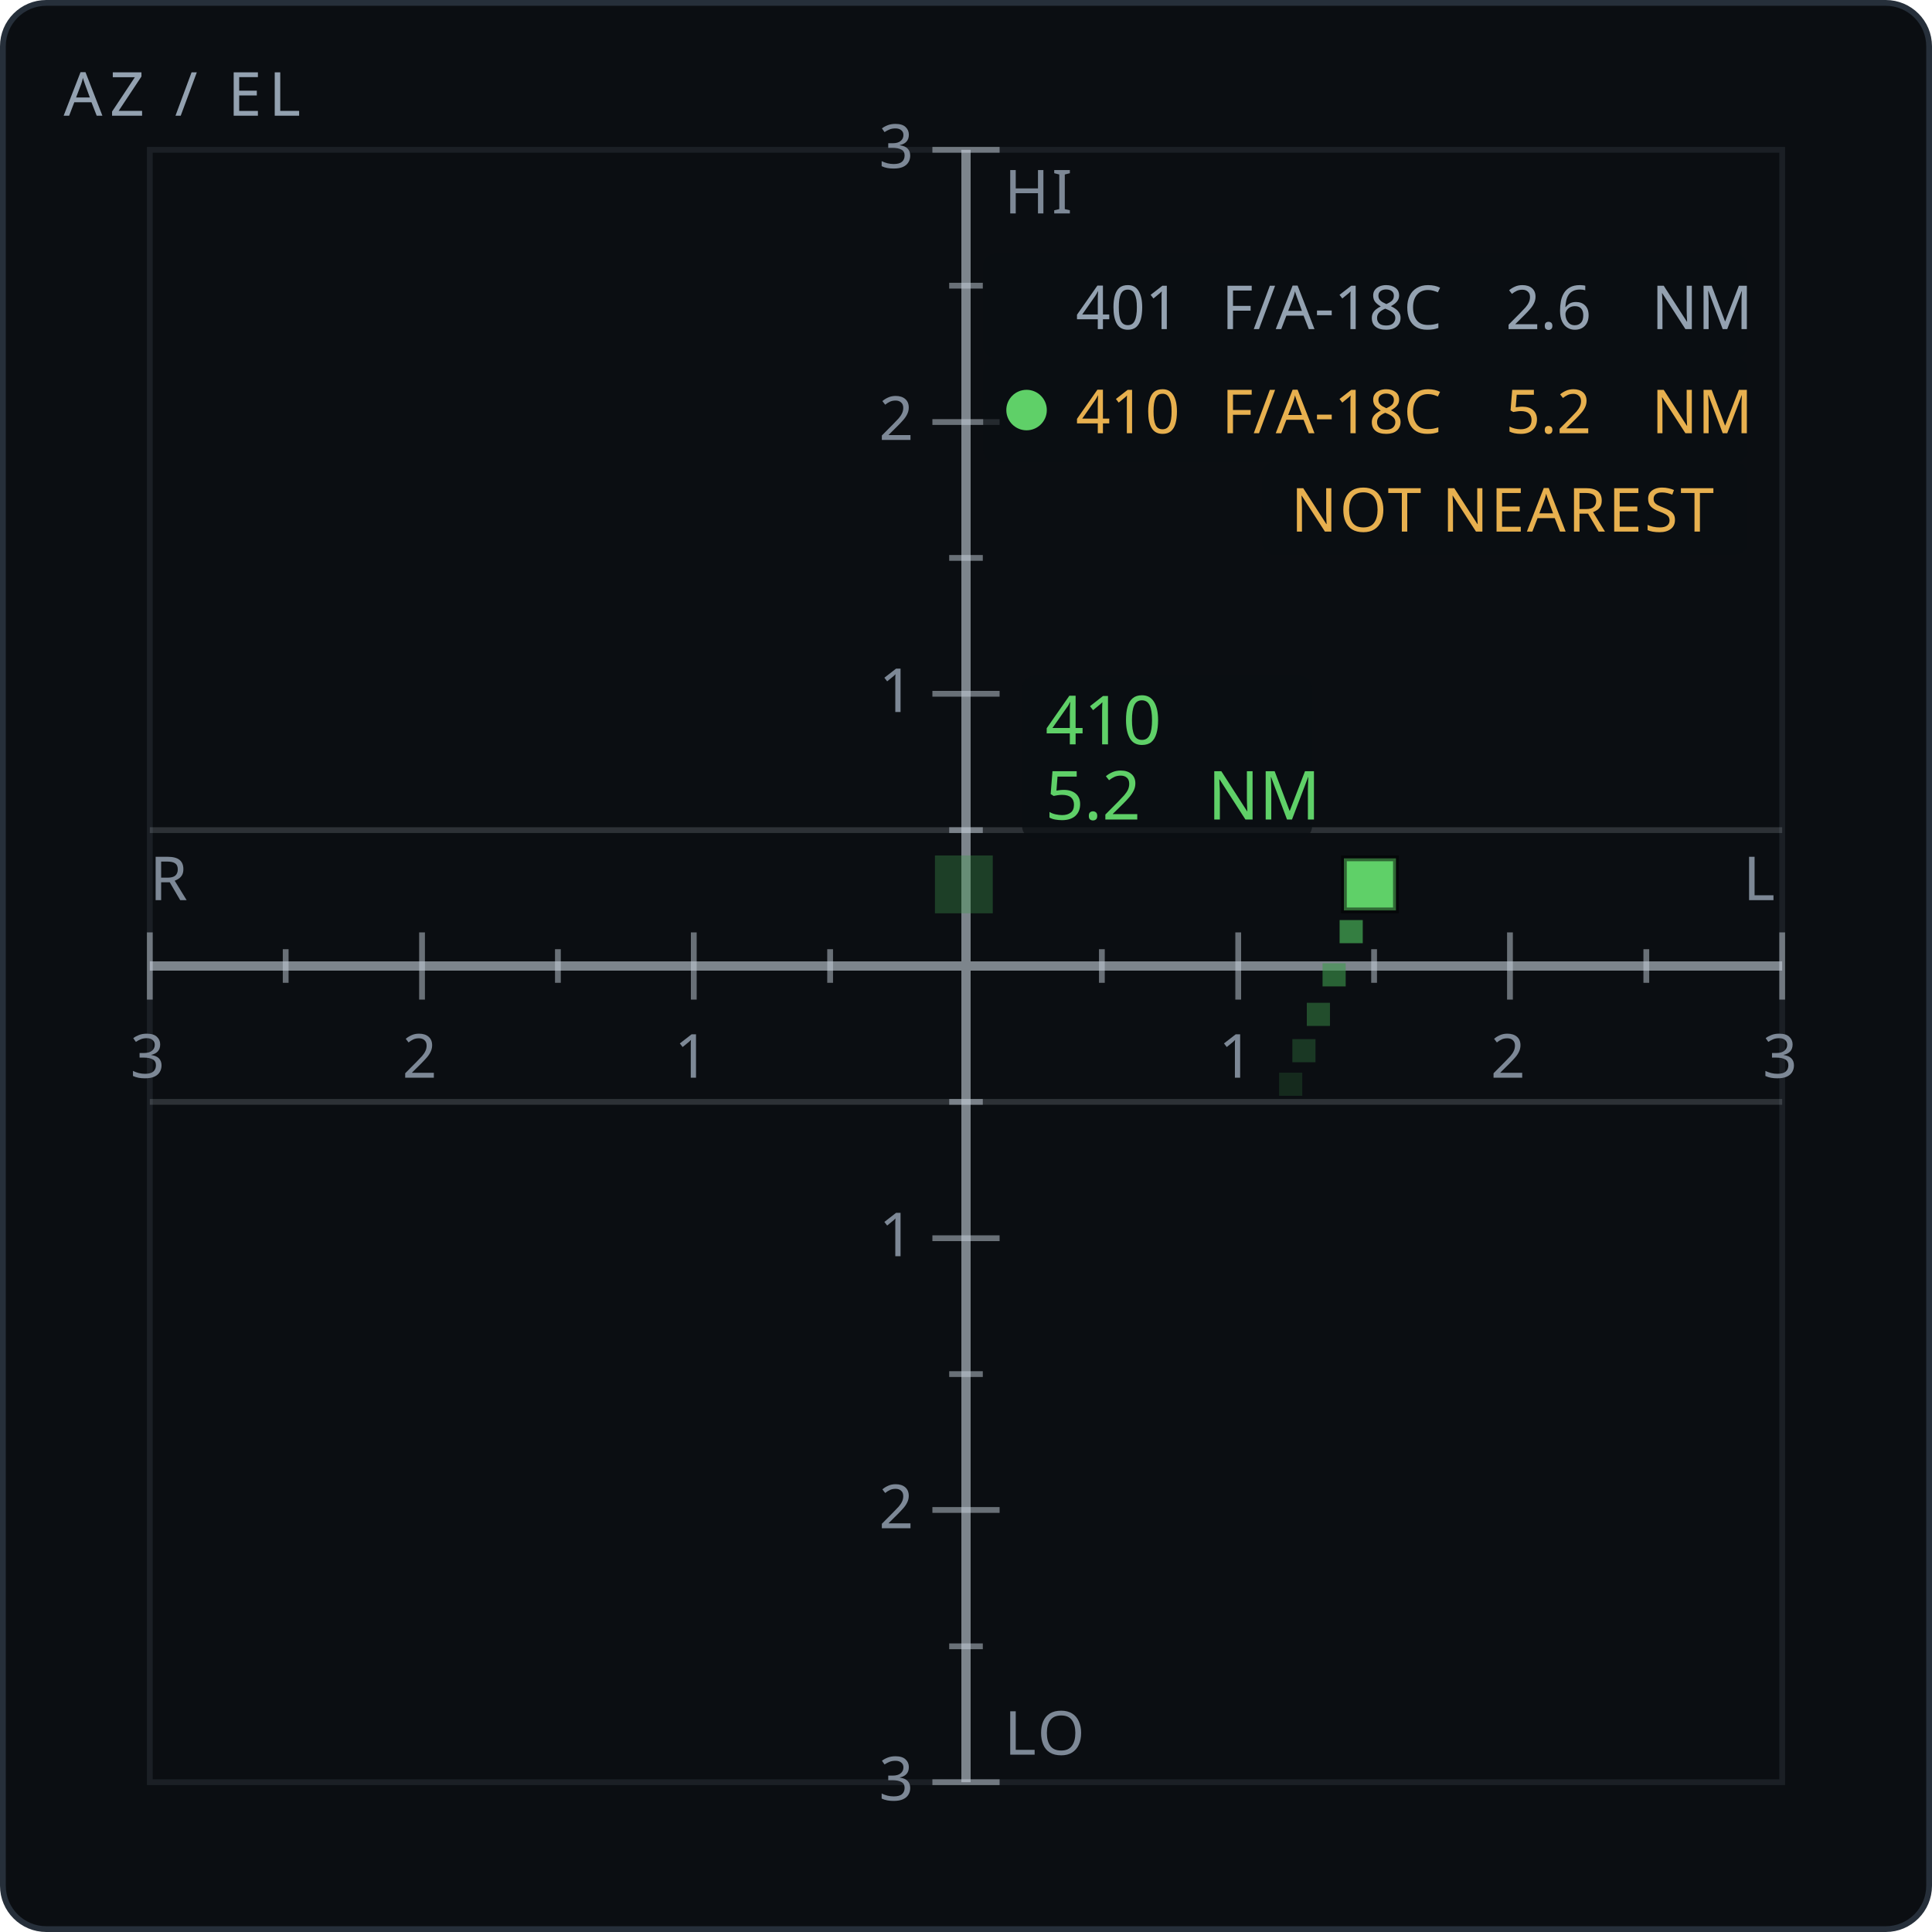
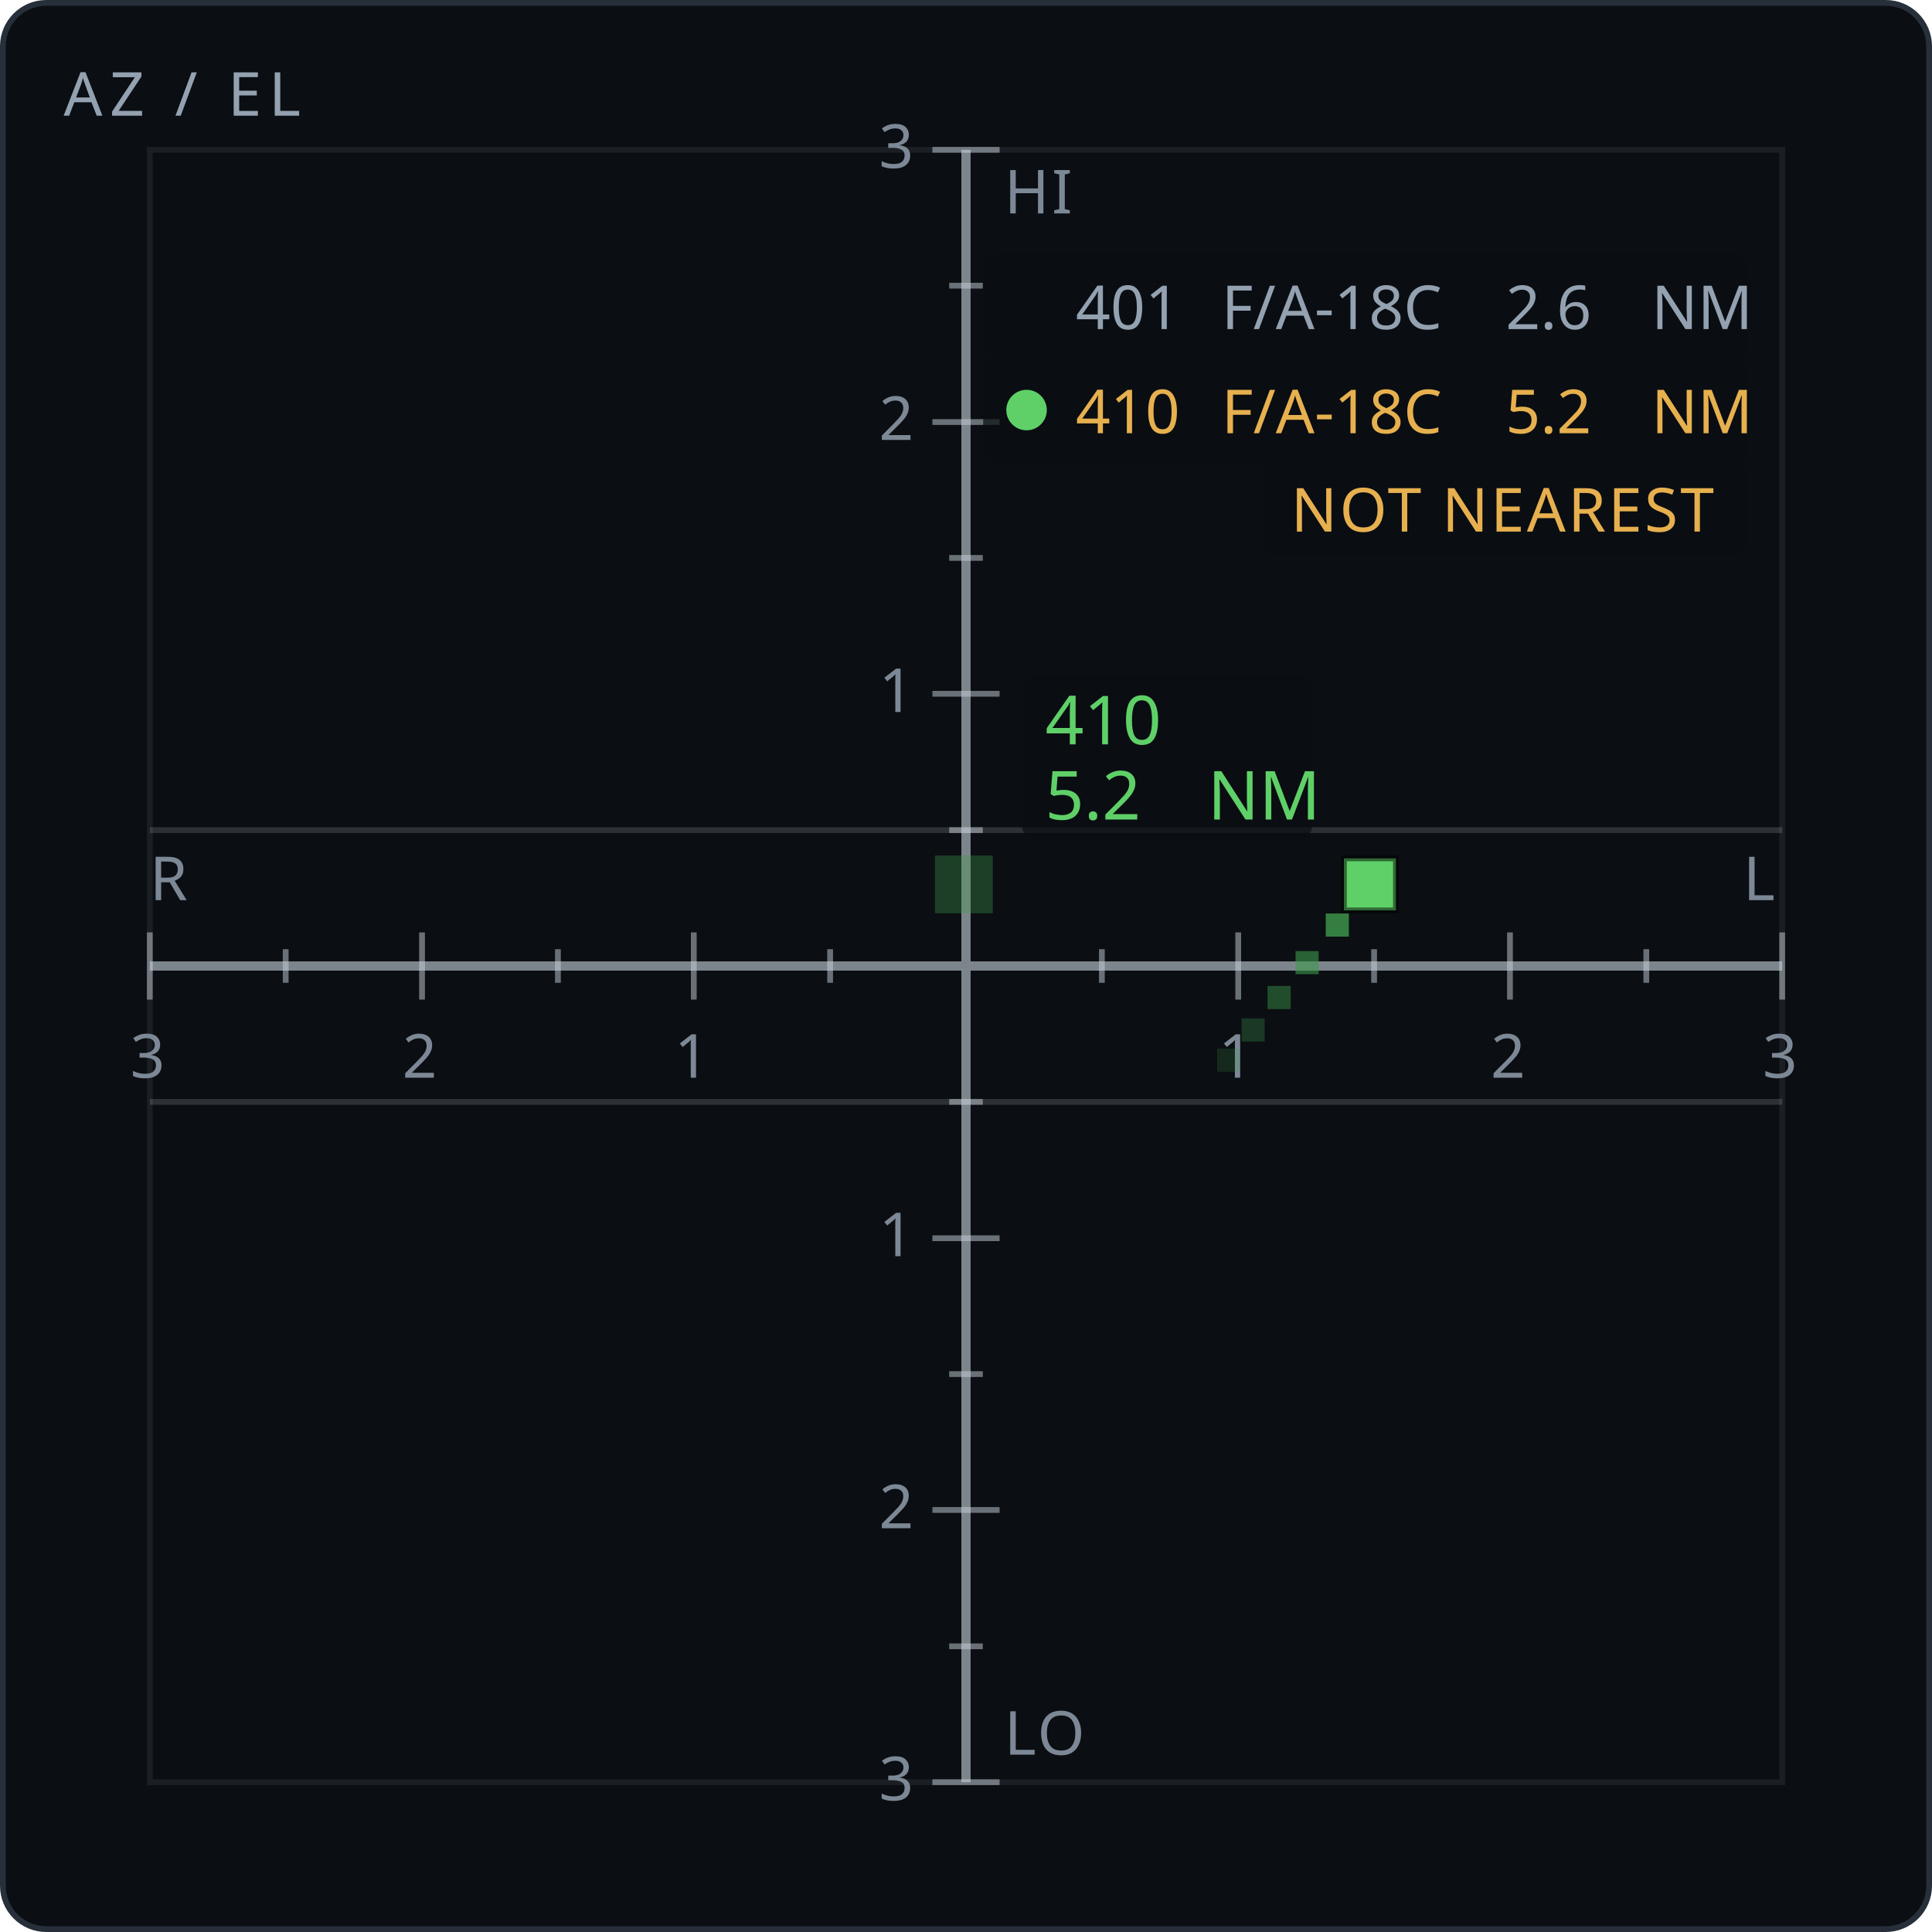
<svg xmlns="http://www.w3.org/2000/svg" width="334" height="334" viewBox="0 0 334 334" fill="none">
  <g id="Scope/AZ EL display / contact=not-nearest">
    <rect id="box" x="0.5" y="0.5" width="333" height="333" rx="7.5" fill="#0B0E12" stroke="#262F3A" stroke-width="1" />
    <g id="span.lbl" transform="translate(11 9)">
      <text id="AZ / EL" fill="#93A1B0" xml:space="preserve" style="white-space: pre" font-family="IBM Plex Mono" font-size="10.5" font-weight="400" letter-spacing="0.12em">
        <tspan x="0" y="11.01">AZ / EL</tspan>
      </text>
    </g>
    <g id="svg" transform="translate(1 1) scale(0.83)">
      <rect x="30" y="30" width="340" height="340" stroke="rgb(147, 161, 176)" fill="none" fill-opacity="1" fill-rule="nonzero" stroke-opacity="0.12" stroke-linecap="butt" stroke-linejoin="miter" stroke-miterlimit="4" opacity="1" stroke-width="1.205" />
      <path d="M370 171.7H30M370 228.3H30" stroke="rgb(201, 211, 221)" fill="none" fill-opacity="1" fill-rule="nonzero" stroke-opacity="0.18" stroke-linecap="butt" stroke-linejoin="miter" stroke-miterlimit="4" opacity="1" stroke-width="1.205" />
      <path d="M370 200H30M200 30V370" stroke="rgb(201, 211, 221)" stroke-opacity="0.6" stroke-width="1.928" fill="none" fill-opacity="1" fill-rule="nonzero" stroke-linecap="butt" stroke-linejoin="miter" stroke-miterlimit="4" opacity="1" />
      <path d="M370.0 193.0v14.0M341.7 196.5v7.0M313.3 193.0v14.0M285.0 196.5v7.0M256.7 193.0v14.0M228.3 196.5v7.0M171.7 196.5v7.0M143.3 193.0v14.0M115.0 196.5v7.0M86.7 193.0v14.0M58.3 196.5v7.0M30.0 193.0v14.0M193.0 370.0h14.0M196.5 341.7h7.0M193.0 313.3h14.0M196.5 285.0h7.0M193.0 256.7h14.0M196.5 228.3h7.0M196.5 171.7h7.0M193.0 143.3h14.0M196.5 115.0h7.0M193.0 86.7h14.0M196.5 58.3h7.0M193.0 30.0h14.0" stroke="rgb(201, 211, 221)" stroke-opacity="0.5" fill="none" fill-opacity="1" fill-rule="nonzero" stroke-linecap="butt" stroke-linejoin="miter" stroke-miterlimit="4" opacity="1" stroke-width="1.205" />
+       <line x1="284.1" y1="183.0" x2="286.5" y2="182.1" stroke="rgb(95, 208, 104)" stroke-width="2.169" stroke-linecap="round" fill="rgb(0, 0, 0)" fill-opacity="1" fill-rule="nonzero" stroke-opacity="1" stroke-linejoin="miter" stroke-miterlimit="4" opacity="1" />
    </g>
    <g id="div" transform="translate(1 1)">
      <g id="span.mono" transform="translate(303.73 174.3)">
        <text id="3" fill="#7D8896" xml:space="preserve" style="white-space: pre" font-family="IBM Plex Mono" font-size="10.5" font-weight="400" letter-spacing="0.04em">
          <tspan x="0" y="11.01">3</tspan>
        </text>
      </g>
      <g id="span.mono" transform="translate(256.7 174.3)">
        <text id="2" fill="#7D8896" xml:space="preserve" style="white-space: pre" font-family="IBM Plex Mono" font-size="10.5" font-weight="400" letter-spacing="0.04em">
          <tspan x="0" y="11.01">2</tspan>
        </text>
      </g>
      <g id="span.mono" transform="translate(209.66 174.3)">
        <text id="1" fill="#7D8896" xml:space="preserve" style="white-space: pre" font-family="IBM Plex Mono" font-size="10.5" font-weight="400" letter-spacing="0.04em">
          <tspan x="0" y="11.01">1</tspan>
        </text>
      </g>
      <g id="span.mono" transform="translate(115.59 174.3)">
        <text id="1" fill="#7D8896" xml:space="preserve" style="white-space: pre" font-family="IBM Plex Mono" font-size="10.5" font-weight="400" letter-spacing="0.04em">
          <tspan x="0" y="11.01">1</tspan>
        </text>
      </g>
      <g id="span.mono" transform="translate(68.55 174.3)">
        <text id="2" fill="#7D8896" xml:space="preserve" style="white-space: pre" font-family="IBM Plex Mono" font-size="10.5" font-weight="400" letter-spacing="0.04em">
          <tspan x="0" y="11.01">2</tspan>
        </text>
      </g>
      <g id="span.mono" transform="translate(21.52 174.3)">
        <text id="3" fill="#7D8896" xml:space="preserve" style="white-space: pre" font-family="IBM Plex Mono" font-size="10.5" font-weight="400" letter-spacing="0.04em">
          <tspan x="0" y="11.01">3</tspan>
        </text>
      </g>
      <g id="span.mono" transform="translate(150.95 299.22)">
        <text id="3" fill="#7D8896" xml:space="preserve" style="white-space: pre" font-family="IBM Plex Mono" font-size="10.5" font-weight="400" letter-spacing="0.04em">
          <tspan x="0" y="11.01">3</tspan>
        </text>
      </g>
      <g id="span.mono" transform="translate(150.95 252.19)">
        <text id="2" fill="#7D8896" xml:space="preserve" style="white-space: pre" font-family="IBM Plex Mono" font-size="10.5" font-weight="400" letter-spacing="0.04em">
          <tspan x="0" y="11.01">2</tspan>
        </text>
      </g>
      <g id="span.mono" transform="translate(150.95 205.16)">
        <text id="1" fill="#7D8896" xml:space="preserve" style="white-space: pre" font-family="IBM Plex Mono" font-size="10.5" font-weight="400" letter-spacing="0.04em">
          <tspan x="0" y="11.01">1</tspan>
        </text>
      </g>
      <g id="span.mono" transform="translate(150.95 111.08)">
        <text id="1" fill="#7D8896" xml:space="preserve" style="white-space: pre" font-family="IBM Plex Mono" font-size="10.5" font-weight="400" letter-spacing="0.04em">
          <tspan x="0" y="11.01">1</tspan>
        </text>
      </g>
      <g id="span.mono" transform="translate(150.95 64.05)">
        <text id="2" fill="#7D8896" xml:space="preserve" style="white-space: pre" font-family="IBM Plex Mono" font-size="10.5" font-weight="400" letter-spacing="0.04em">
          <tspan x="0" y="11.01">2</tspan>
        </text>
      </g>
      <g id="span.mono" transform="translate(150.95 17.02)">
        <text id="3" fill="#7D8896" xml:space="preserve" style="white-space: pre" font-family="IBM Plex Mono" font-size="10.5" font-weight="400" letter-spacing="0.04em">
          <tspan x="0" y="11.01">3</tspan>
        </text>
      </g>
      <g id="span.mono" transform="translate(24.89 143.61)">
        <text id="R" fill="#7D8896" xml:space="preserve" style="white-space: pre" font-family="IBM Plex Mono" font-size="10.5" font-weight="400" letter-spacing="0.04em">
          <tspan x="0" y="11.01">R</tspan>
        </text>
      </g>
      <g id="span.mono" transform="translate(300.36 143.61)">
        <text id="L" fill="#7D8896" xml:space="preserve" style="white-space: pre" font-family="IBM Plex Mono" font-size="10.5" font-weight="400" letter-spacing="0.04em">
          <tspan x="0" y="11.01">L</tspan>
        </text>
      </g>
      <g id="span.mono" transform="translate(172.63 24.89)">
        <text id="HI" fill="#7D8896" xml:space="preserve" style="white-space: pre" font-family="IBM Plex Mono" font-size="10.5" font-weight="400" letter-spacing="0.04em">
          <tspan x="0" y="11.01">HI</tspan>
        </text>
      </g>
      <g id="span.mono" transform="translate(172.63 291.34)">
        <text id="LO" fill="#7D8896" xml:space="preserve" style="white-space: pre" font-family="IBM Plex Mono" font-size="10.5" font-weight="400" letter-spacing="0.04em">
          <tspan x="0" y="11.01">LO</tspan>
        </text>
      </g>
      <g id="span" transform="translate(160.63 146.89)" opacity="0.35">
        <rect id="fill" width="10" height="10" fill="#3E9A4C" />
      </g>
-       <g id="span" transform="translate(230.59 158.06)" opacity="0.8">
+       <g id="span" transform="translate(228.19 156.92)" opacity="0.8">
        <rect id="fill" width="4" height="4" fill="#3E9A4C" />
      </g>
-       <g id="span" transform="translate(227.64 165.53)" opacity="0.6">
+       <g id="span" transform="translate(222.97 163.42)" opacity="0.6">
        <rect id="fill" width="4" height="4" fill="#3E9A4C" />
      </g>
-       <g id="span" transform="translate(224.92 172.36)" opacity="0.45">
+       <g id="span" transform="translate(218.13 169.45)" opacity="0.45">
        <rect id="fill" width="4" height="4" fill="#3E9A4C" />
      </g>
-       <g id="span" transform="translate(222.42 178.64)" opacity="0.3">
+       <g id="span" transform="translate(213.63 175.06)" opacity="0.3">
        <rect id="fill" width="4" height="4" fill="#3E9A4C" />
      </g>
-       <g id="span" transform="translate(220.13 184.44)" opacity="0.2">
+       <g id="span" transform="translate(209.42 180.28)" opacity="0.2">
        <rect id="fill" width="4" height="4" fill="#3E9A4C" />
      </g>
      <g id="span" transform="translate(230.83 146.89)">
        <rect id="box" x="0.5" y="0.5" width="9" height="9" fill="#5FD068" stroke="#000000" stroke-opacity="0.5" stroke-width="1" />
      </g>
      <g id="span.mono" transform="translate(175.7 115.89)">
        <rect id="fill" width="50.13" height="28" rx="2" fill="#0B0E12" fill-opacity="0.72" />
        <text id="410" fill="#5FD068" xml:space="preserve" style="white-space: pre" font-family="IBM Plex Mono" font-size="11.7" font-weight="400" letter-spacing="0em">
          <tspan x="4" y="11.79">410</tspan>
        </text>
        <g id="div" transform="translate(4 14)">
          <text id="5.2" fill="#5FD068" xml:space="preserve" style="white-space: pre" font-family="IBM Plex Mono" font-size="11.7" font-weight="400" letter-spacing="0em">
            <tspan x="0" y="10.79">5.2</tspan>
          </text>
          <text id="NM" fill="#5FD068" xml:space="preserve" style="white-space: pre" font-family="IBM Plex Mono" font-size="11.7" font-weight="400" letter-spacing="0em">
            <tspan x="28.08" y="10.79">NM</tspan>
          </text>
        </g>
      </g>
      <g id="401" transform="translate(153.63 139.89)" />
      <g id="410" transform="translate(223.83 139.89)" />
    </g>
    <g id="AZ/EL tracks" transform="translate(169.97 43.89)">
      <g id="button">
        <rect id="fill" width="132.14" height="18" rx="2" fill="#0B0E12" fill-opacity="0.72" />
        <g id="span" transform="translate(4 5.5)" />
        <g id="span" transform="translate(16 0)">
          <text id="401" fill="#93A1B0" xml:space="preserve" style="white-space: pre" font-family="IBM Plex Mono" font-size="10.5" font-weight="400" letter-spacing="0em">
            <tspan x="0" y="13.01">401</tspan>
          </text>
          <text id="F/A-18C" fill="#93A1B0" xml:space="preserve" style="white-space: pre" font-family="IBM Plex Mono" font-size="10.5" font-weight="400" letter-spacing="0em">
            <tspan x="25.22" y="13.01">F/A-18C</tspan>
          </text>
        </g>
        <g id="span" transform="translate(90.33 0)">
          <text id="2.6" fill="#93A1B0" xml:space="preserve" style="white-space: pre" font-family="IBM Plex Mono" font-size="10.5" font-weight="400" letter-spacing="0em">
            <tspan x="0" y="13.01">2.6</tspan>
          </text>
          <text id="NM" fill="#93A1B0" xml:space="preserve" style="white-space: pre" font-family="IBM Plex Mono" font-size="10.5" font-weight="400" letter-spacing="0em">
            <tspan x="25.21" y="13.01">NM</tspan>
          </text>
        </g>
      </g>
      <g id="button" transform="translate(0 18)">
        <rect id="fill" width="132.14" height="18" rx="2" fill="#0B0E12" fill-opacity="0.72" />
        <g id="span" transform="translate(4 5.5)">
          <rect id="fill" width="7" height="7" rx="3.5" fill="#5FD068" />
        </g>
        <g id="span" transform="translate(16 0)">
          <text id="410" fill="#E7B04F" xml:space="preserve" style="white-space: pre" font-family="IBM Plex Mono" font-size="10.5" font-weight="400" letter-spacing="0em">
            <tspan x="0" y="13.01">410</tspan>
          </text>
          <text id="F/A-18C" fill="#E7B04F" xml:space="preserve" style="white-space: pre" font-family="IBM Plex Mono" font-size="10.5" font-weight="400" letter-spacing="0em">
            <tspan x="25.22" y="13.01">F/A-18C</tspan>
          </text>
        </g>
        <g id="span" transform="translate(90.33 0)">
          <text id="5.2" fill="#E7B04F" xml:space="preserve" style="white-space: pre" font-family="IBM Plex Mono" font-size="10.5" font-weight="400" letter-spacing="0em">
            <tspan x="0" y="13.01">5.2</tspan>
          </text>
          <text id="NM" fill="#E7B04F" xml:space="preserve" style="white-space: pre" font-family="IBM Plex Mono" font-size="10.5" font-weight="400" letter-spacing="0em">
            <tspan x="25.21" y="13.01">NM</tspan>
          </text>
        </g>
      </g>
      <g id="div" transform="translate(0 36)">
        <g id="span" transform="translate(48.22 0)">
          <rect id="fill" width="83.92" height="16" rx="2" fill="#0B0E12" fill-opacity="0.72" />
          <text id="NOT NEAREST" fill="#E7B04F" xml:space="preserve" style="white-space: pre" font-family="IBM Plex Mono" font-size="10.5" font-weight="400" letter-spacing="0.04em">
            <tspan x="5" y="12.01">NOT NEAREST</tspan>
          </text>
        </g>
      </g>
    </g>
  </g>
</svg>
